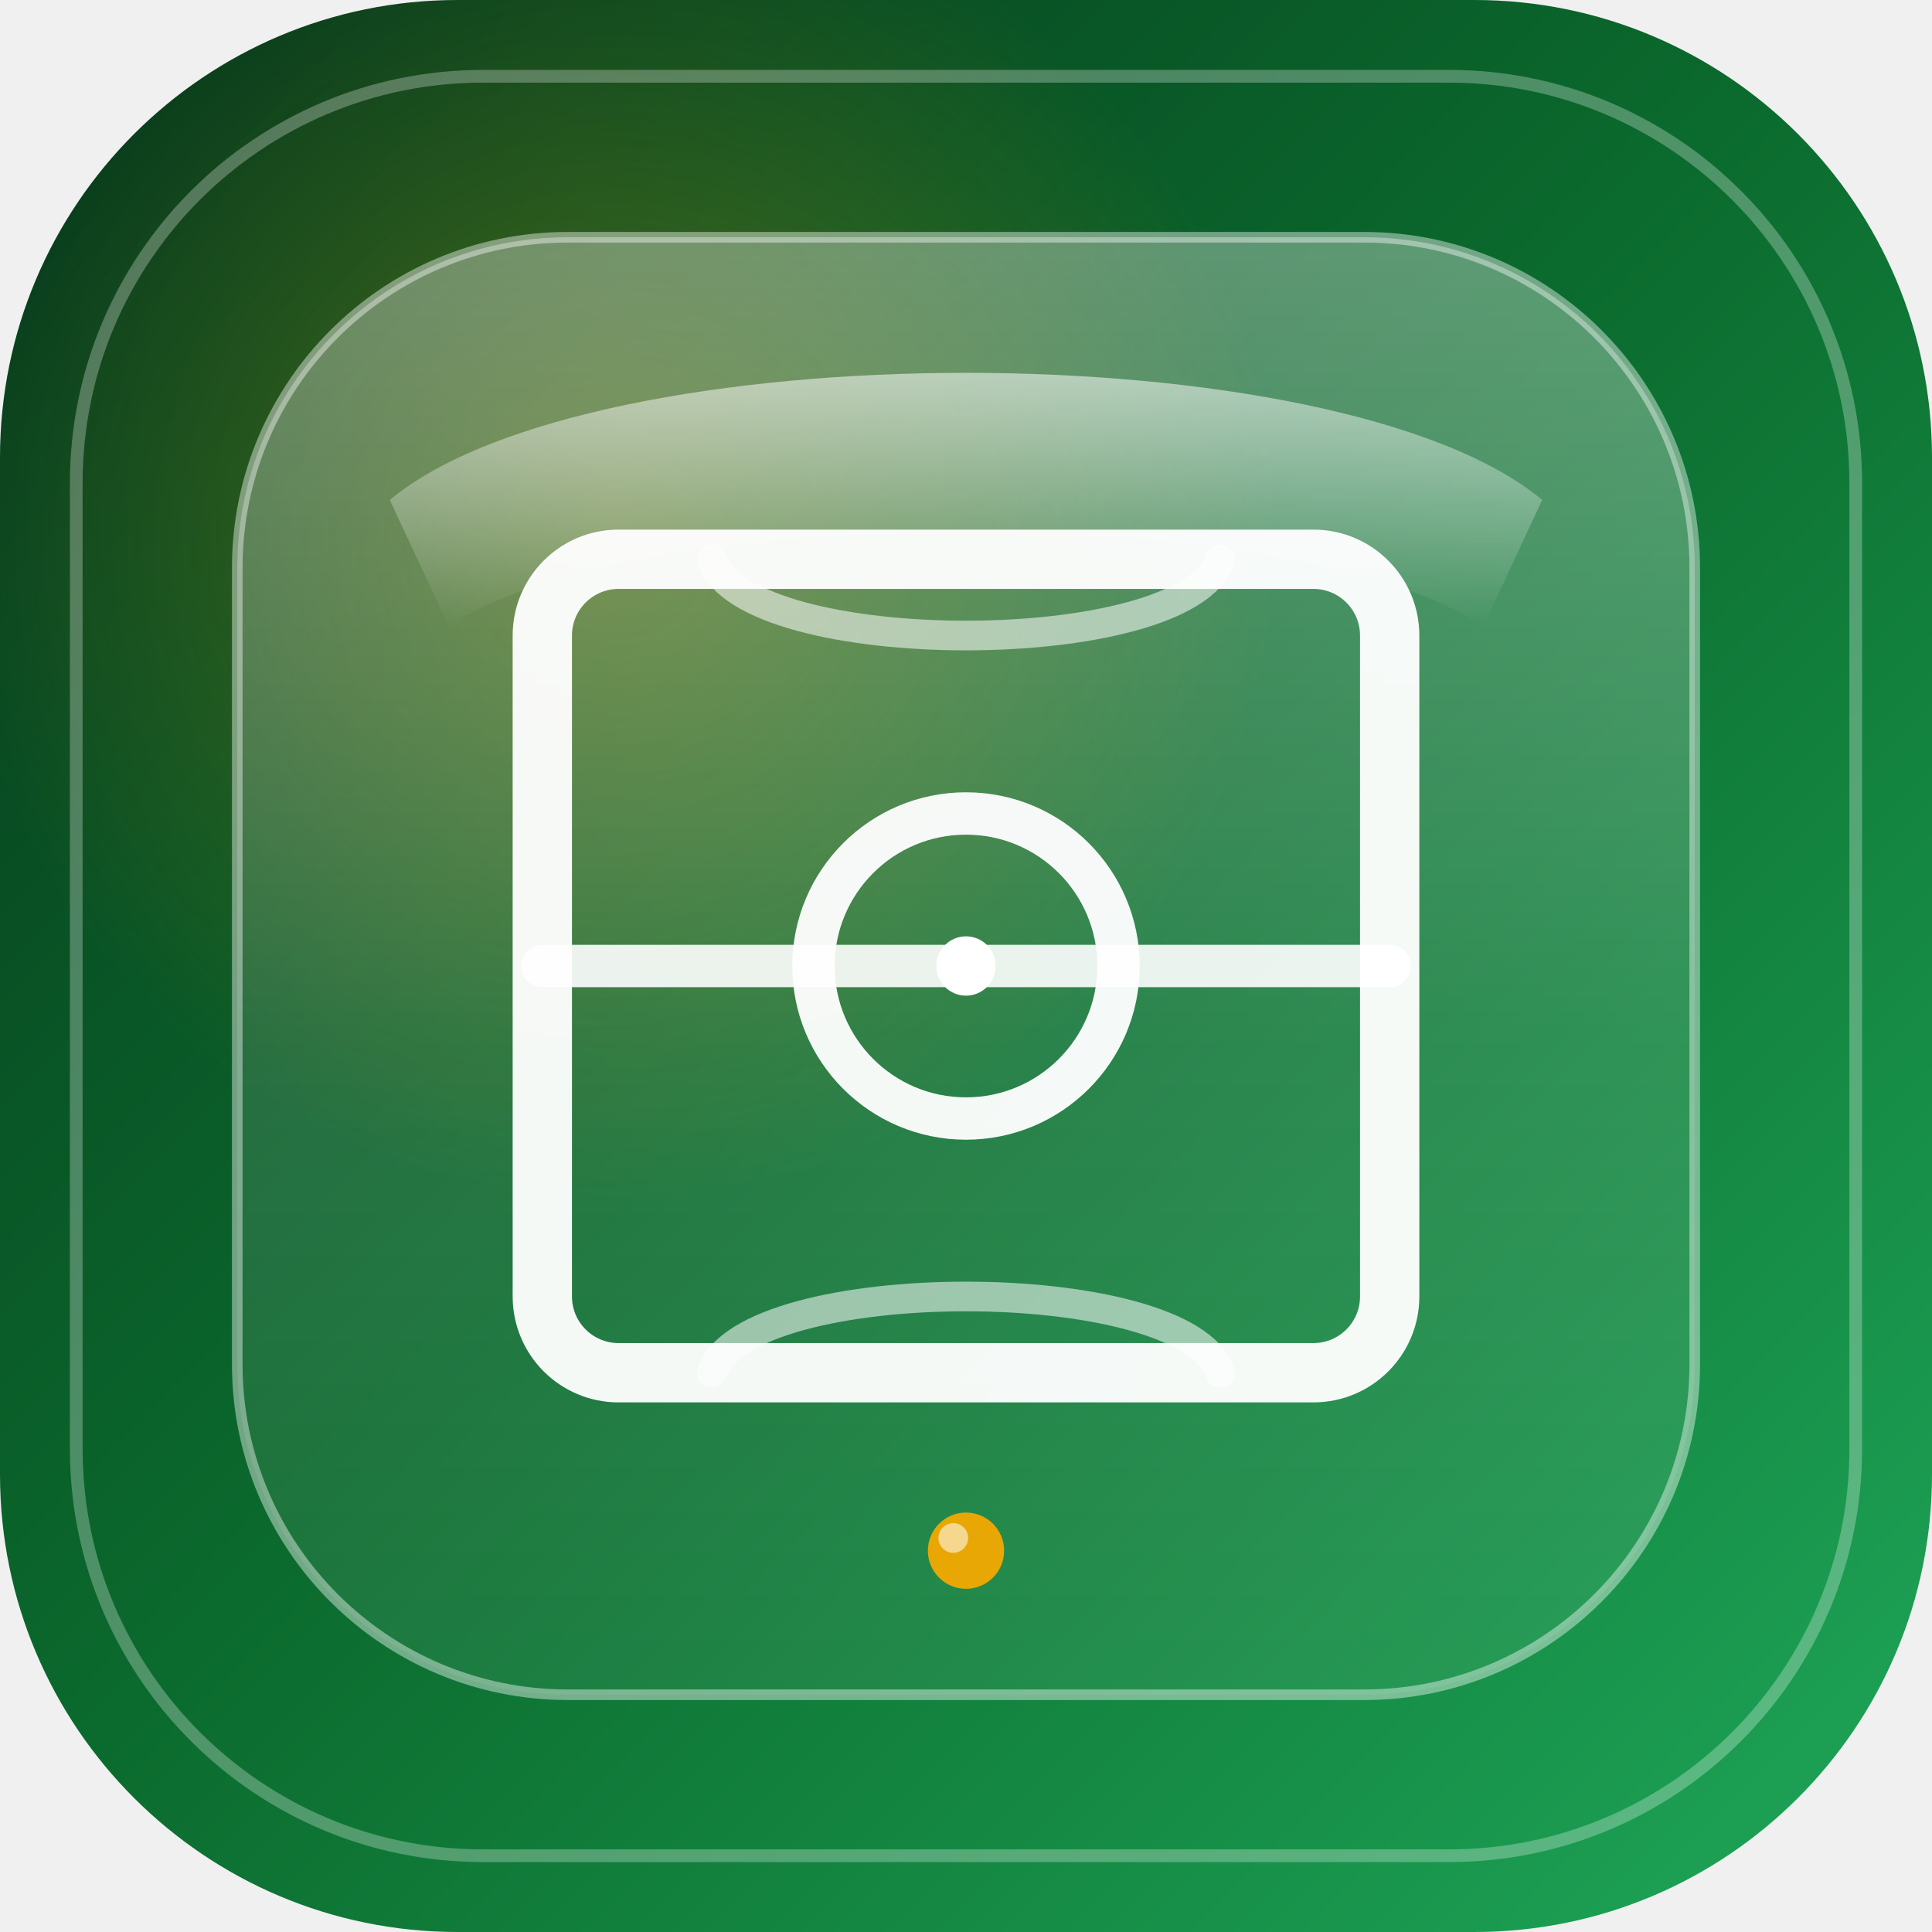
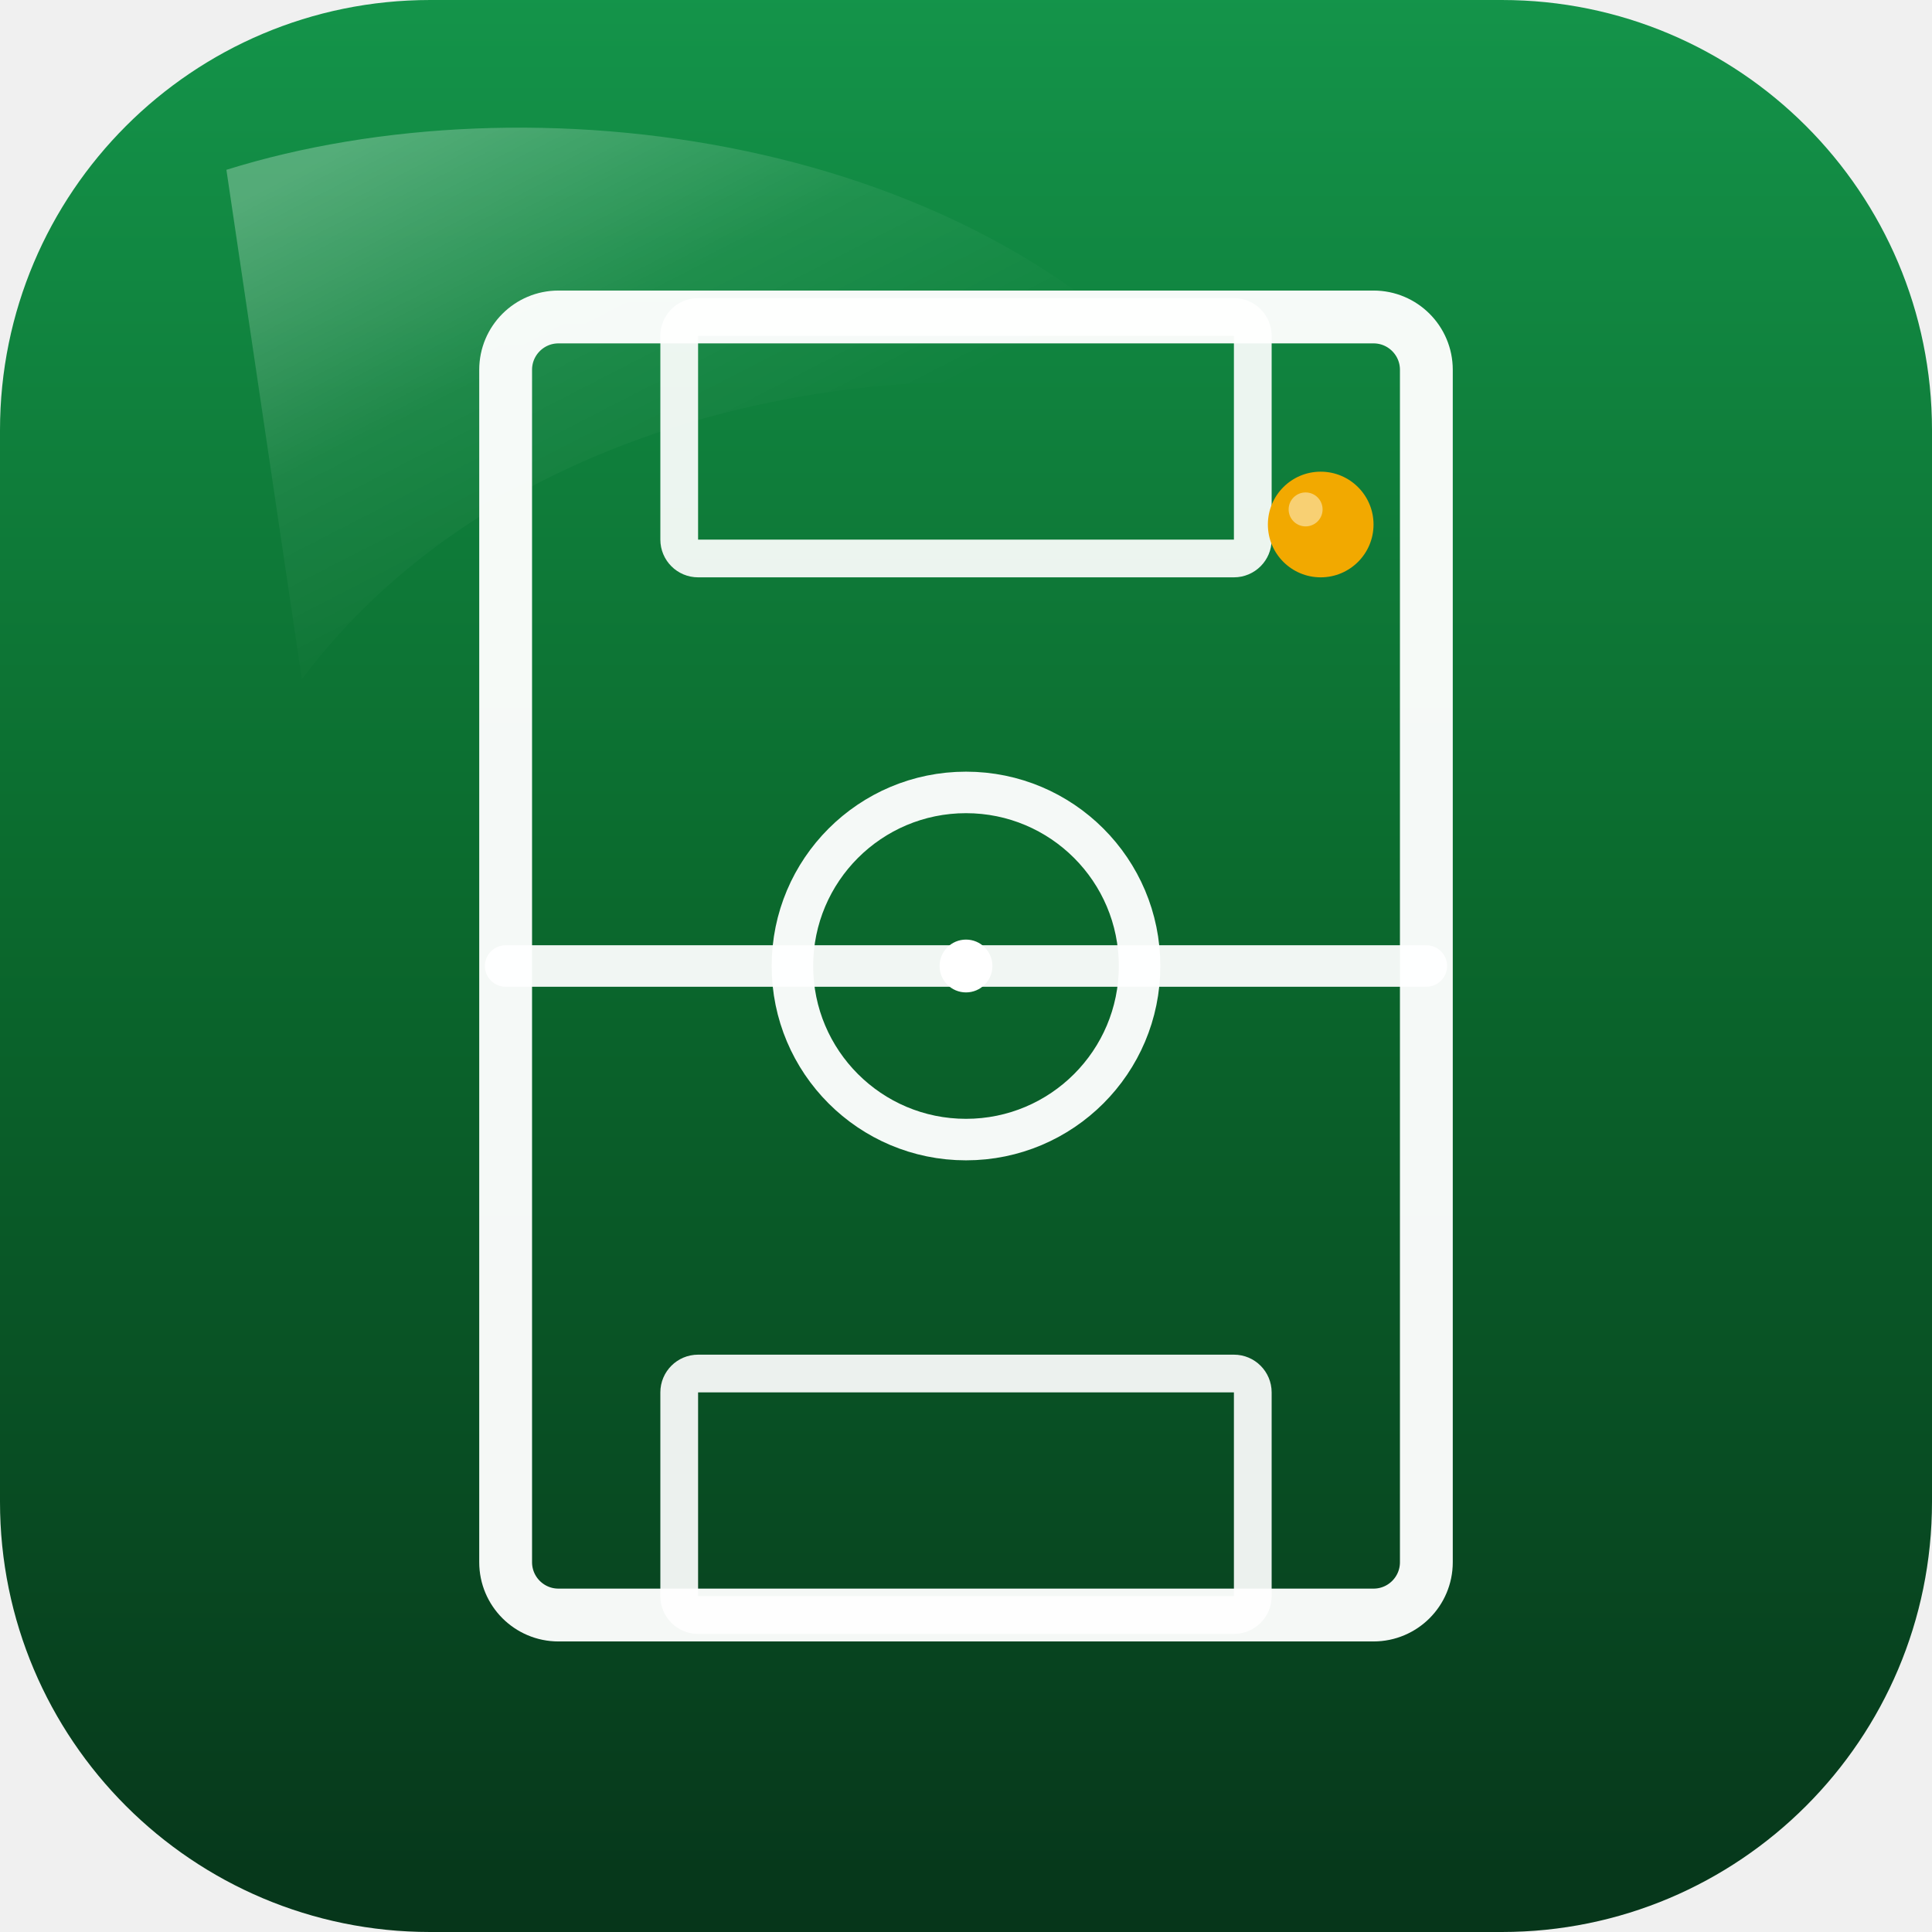
- <svg xmlns="http://www.w3.org/2000/svg" width="456" height="456" viewBox="0 0 456 456">
+ <svg xmlns="http://www.w3.org/2000/svg" width="1024" height="1024" viewBox="0 0 1024 1024">
  <defs>
-     <linearGradient id="pitch" x1="0" y1="0" x2="1" y2="1">
-       <stop offset="0%" stop-color="#06351A" />
-       <stop offset="48%" stop-color="#0B6B2E" />
-       <stop offset="100%" stop-color="#1FA85A" />
+     <linearGradient id="pitchGreen" x1="0" y1="0" x2="0" y2="1">
+       <stop offset="0%" stop-color="#14944A" />
+       <stop offset="45%" stop-color="#0B6B2E" />
+       <stop offset="100%" stop-color="#06351A" />
    </linearGradient>
-     <linearGradient id="glass" x1="0" y1="0" x2="0" y2="1">
-       <stop offset="0%" stop-color="#FFFFFF" stop-opacity="0.34" />
-       <stop offset="55%" stop-color="#FFFFFF" stop-opacity="0.12" />
-       <stop offset="100%" stop-color="#FFFFFF" stop-opacity="0.06" />
-     </linearGradient>
-     <linearGradient id="shine" x1="0" y1="0" x2="0" y2="1">
-       <stop offset="0%" stop-color="#FFFFFF" stop-opacity="0.55" />
+     <linearGradient id="sheen" x1="0.15" y1="0" x2="0.65" y2="0.55">
+       <stop offset="0%" stop-color="#FFFFFF" stop-opacity="0.28" />
+       <stop offset="55%" stop-color="#FFFFFF" stop-opacity="0.06" />
      <stop offset="100%" stop-color="#FFFFFF" stop-opacity="0" />
    </linearGradient>
-     <radialGradient id="glow" cx="32%" cy="28%" r="62%">
-       <stop offset="0%" stop-color="#F2A900" stop-opacity="0.28" />
-       <stop offset="55%" stop-color="#F2A900" stop-opacity="0" />
-     </radialGradient>
  </defs>
-   <rect width="456" height="456" rx="108" fill="url(#pitch)" />
-   <rect width="456" height="456" rx="108" fill="url(#glow)" />
-   <rect x="18" y="18" width="420" height="420" rx="96" fill="none" stroke="#FFFFFF" stroke-opacity="0.28" stroke-width="3" />
-   <rect x="56" y="56" width="344" height="344" rx="78" fill="url(#glass)" stroke="#FFFFFF" stroke-opacity="0.42" stroke-width="2.5" />
-   <path d="M 92 118 C 140 78, 316 78, 364 118 L 350 148 C 308 118, 148 118, 106 148 Z" fill="url(#shine)" />
+   <rect width="1024" height="1024" rx="228" fill="url(#pitchGreen)" />
+   <path d="M 120 90 C 280 40, 520 70, 640 220 C 520 180, 280 200, 160 360 Z" fill="url(#sheen)" />
  <g fill="none" stroke="#FFFFFF" stroke-linecap="round" stroke-linejoin="round">
-     <rect x="128" y="132" width="200" height="192" rx="18" stroke-width="14" stroke-opacity="0.95" />
-     <line x1="128" y1="228" x2="328" y2="228" stroke-width="10" stroke-opacity="0.9" />
-     <circle cx="228" cy="228" r="36" stroke-width="10" stroke-opacity="0.95" />
-     <circle cx="228" cy="228" r="7" fill="#FFFFFF" stroke="none" />
-     <path d="M 168 132 C 176 156, 280 156, 288 132" stroke-width="7" stroke-opacity="0.55" />
-     <path d="M 168 324 C 176 300, 280 300, 288 324" stroke-width="7" stroke-opacity="0.55" />
+     <rect x="268" y="168" width="488" height="688" rx="28" stroke-width="28" stroke-opacity="0.96" />
+     <line x1="268" y1="512" x2="756" y2="512" stroke-width="22" stroke-opacity="0.94" />
+     <circle cx="512" cy="512" r="92" stroke-width="22" stroke-opacity="0.96" />
+     <circle cx="512" cy="512" r="14" fill="#FFFFFF" stroke="none" />
+     <rect x="360" y="168" width="304" height="128" rx="10" stroke-width="20" stroke-opacity="0.92" />
+     <rect x="360" y="728" width="304" height="128" rx="10" stroke-width="20" stroke-opacity="0.92" />
  </g>
-   <circle cx="228" cy="366" r="9" fill="#F2A900" fill-opacity="0.95" />
-   <circle cx="225" cy="363" r="3.5" fill="#FFFFFF" fill-opacity="0.55" />
+   <circle cx="700" cy="278" r="28" fill="#F2A900" />
+   <circle cx="692" cy="270" r="9" fill="#FFFFFF" fill-opacity="0.45" />
</svg>
